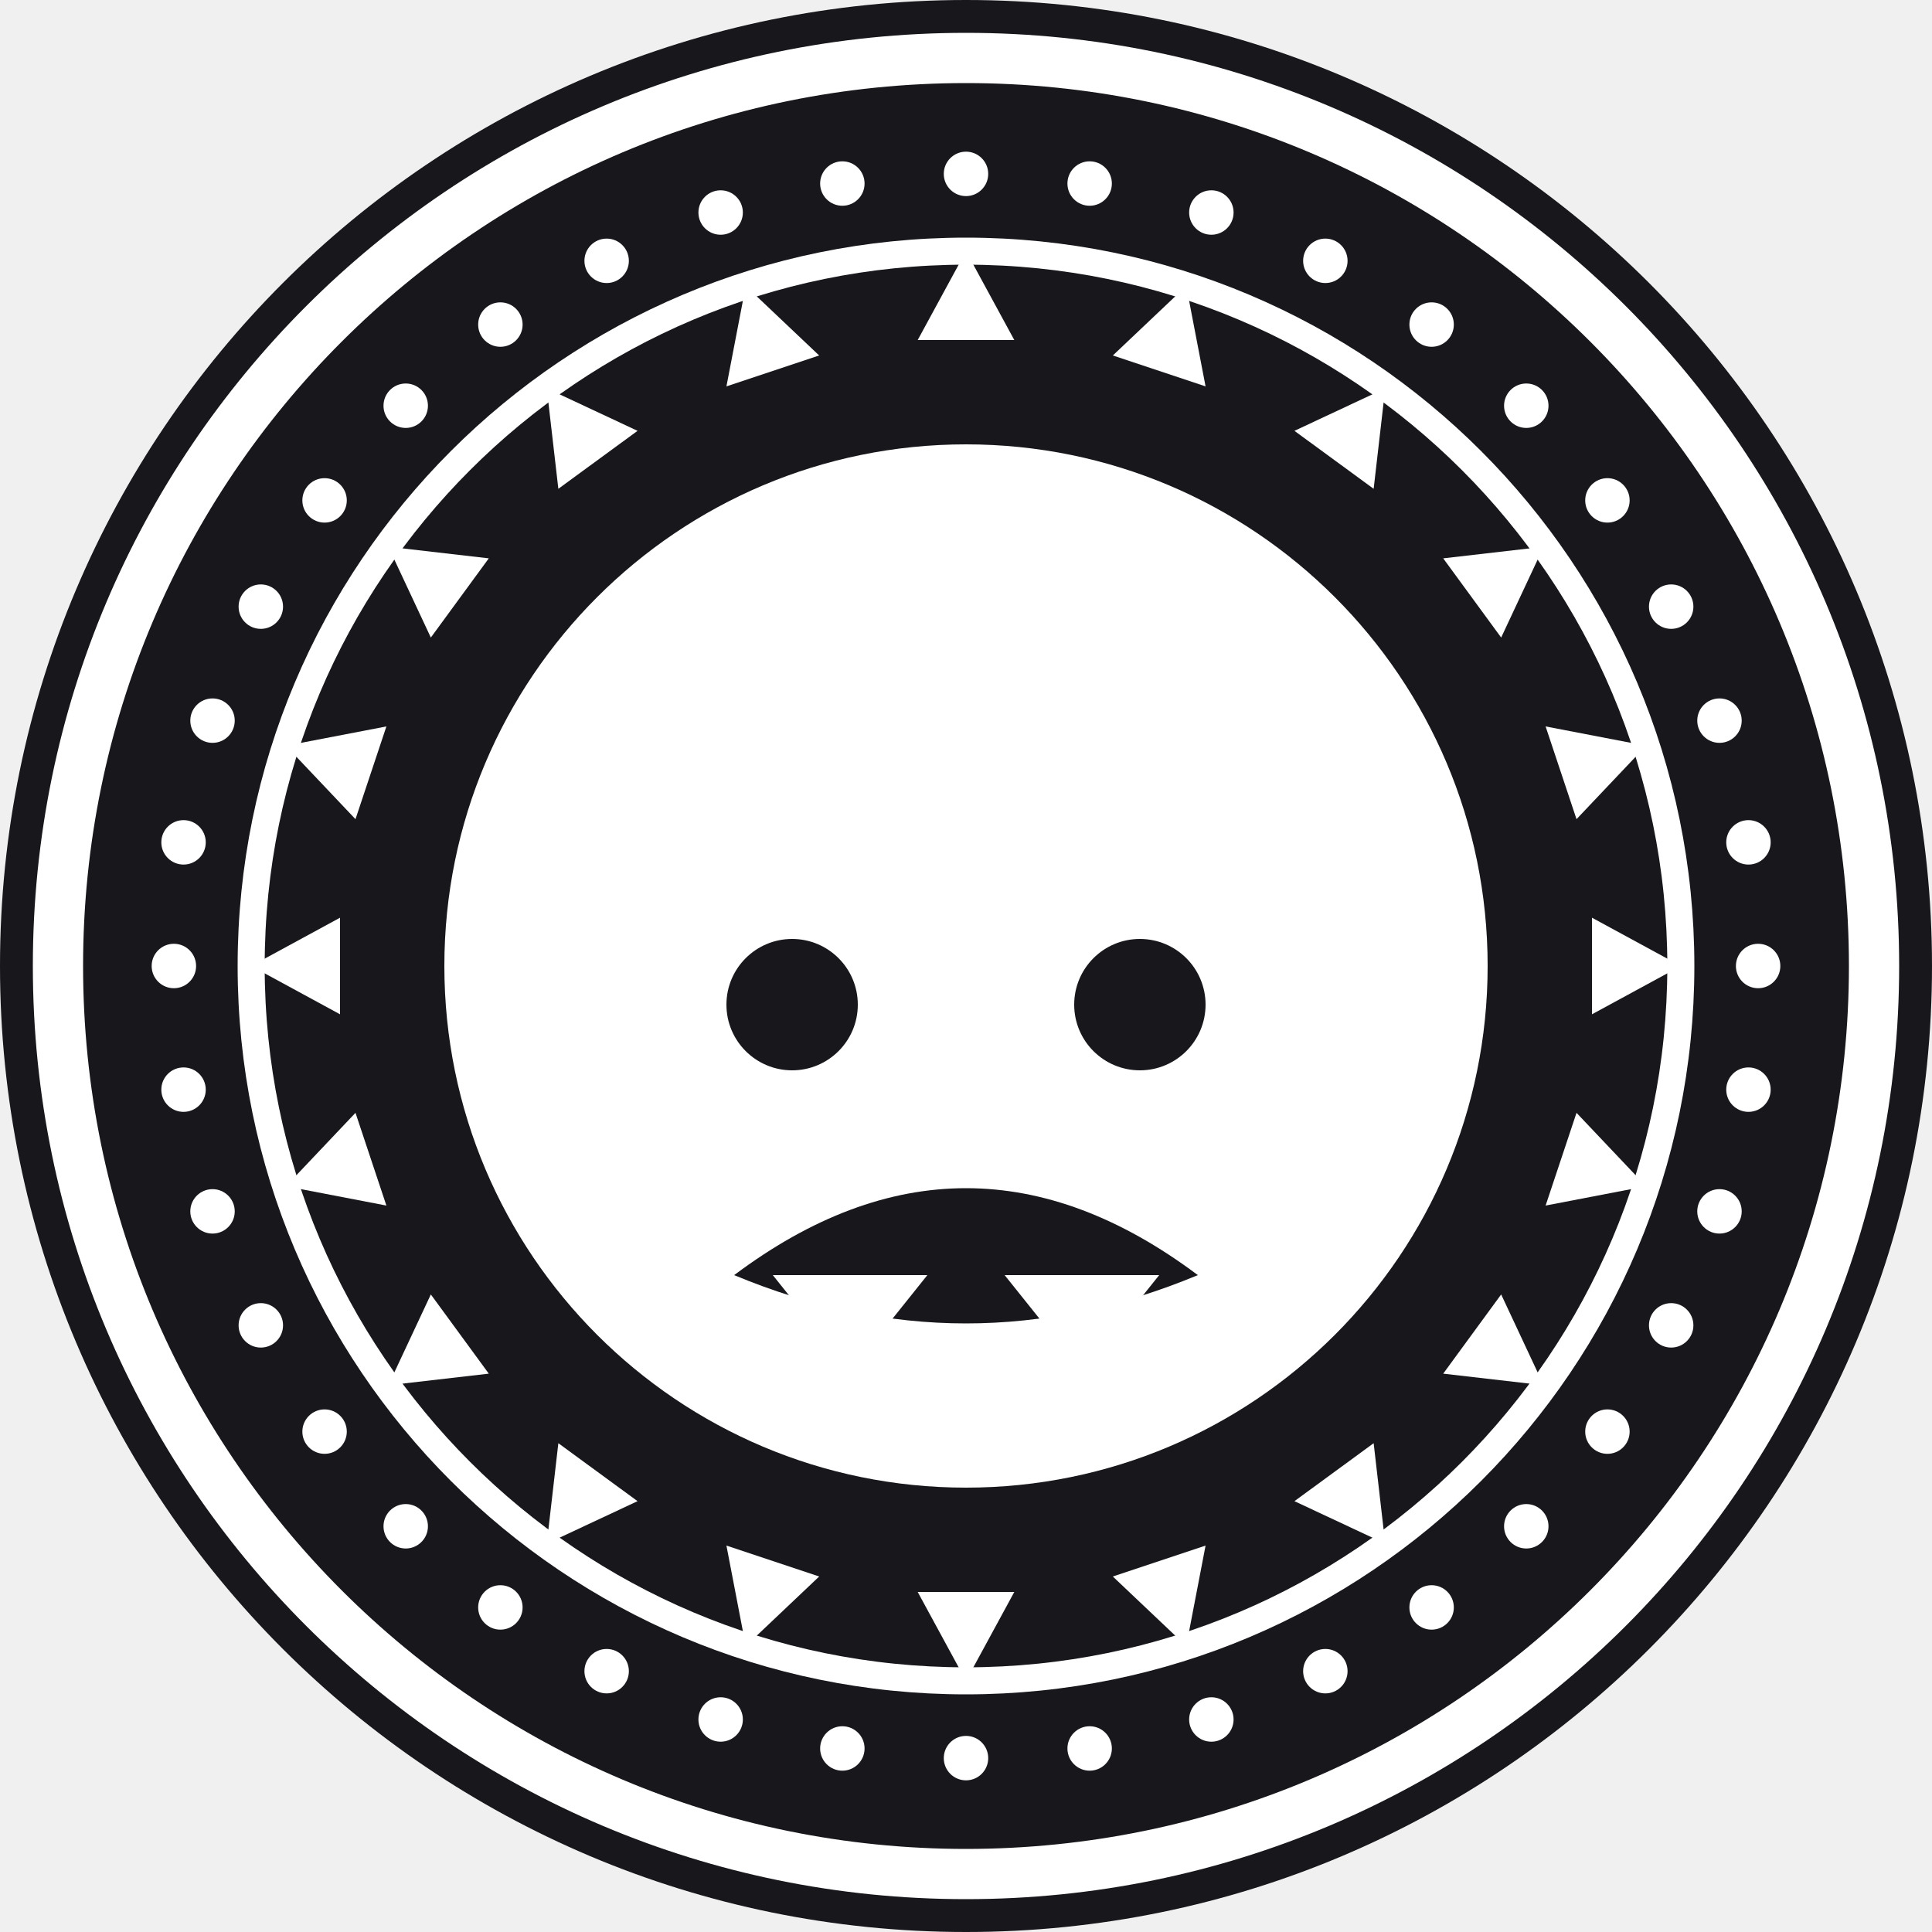
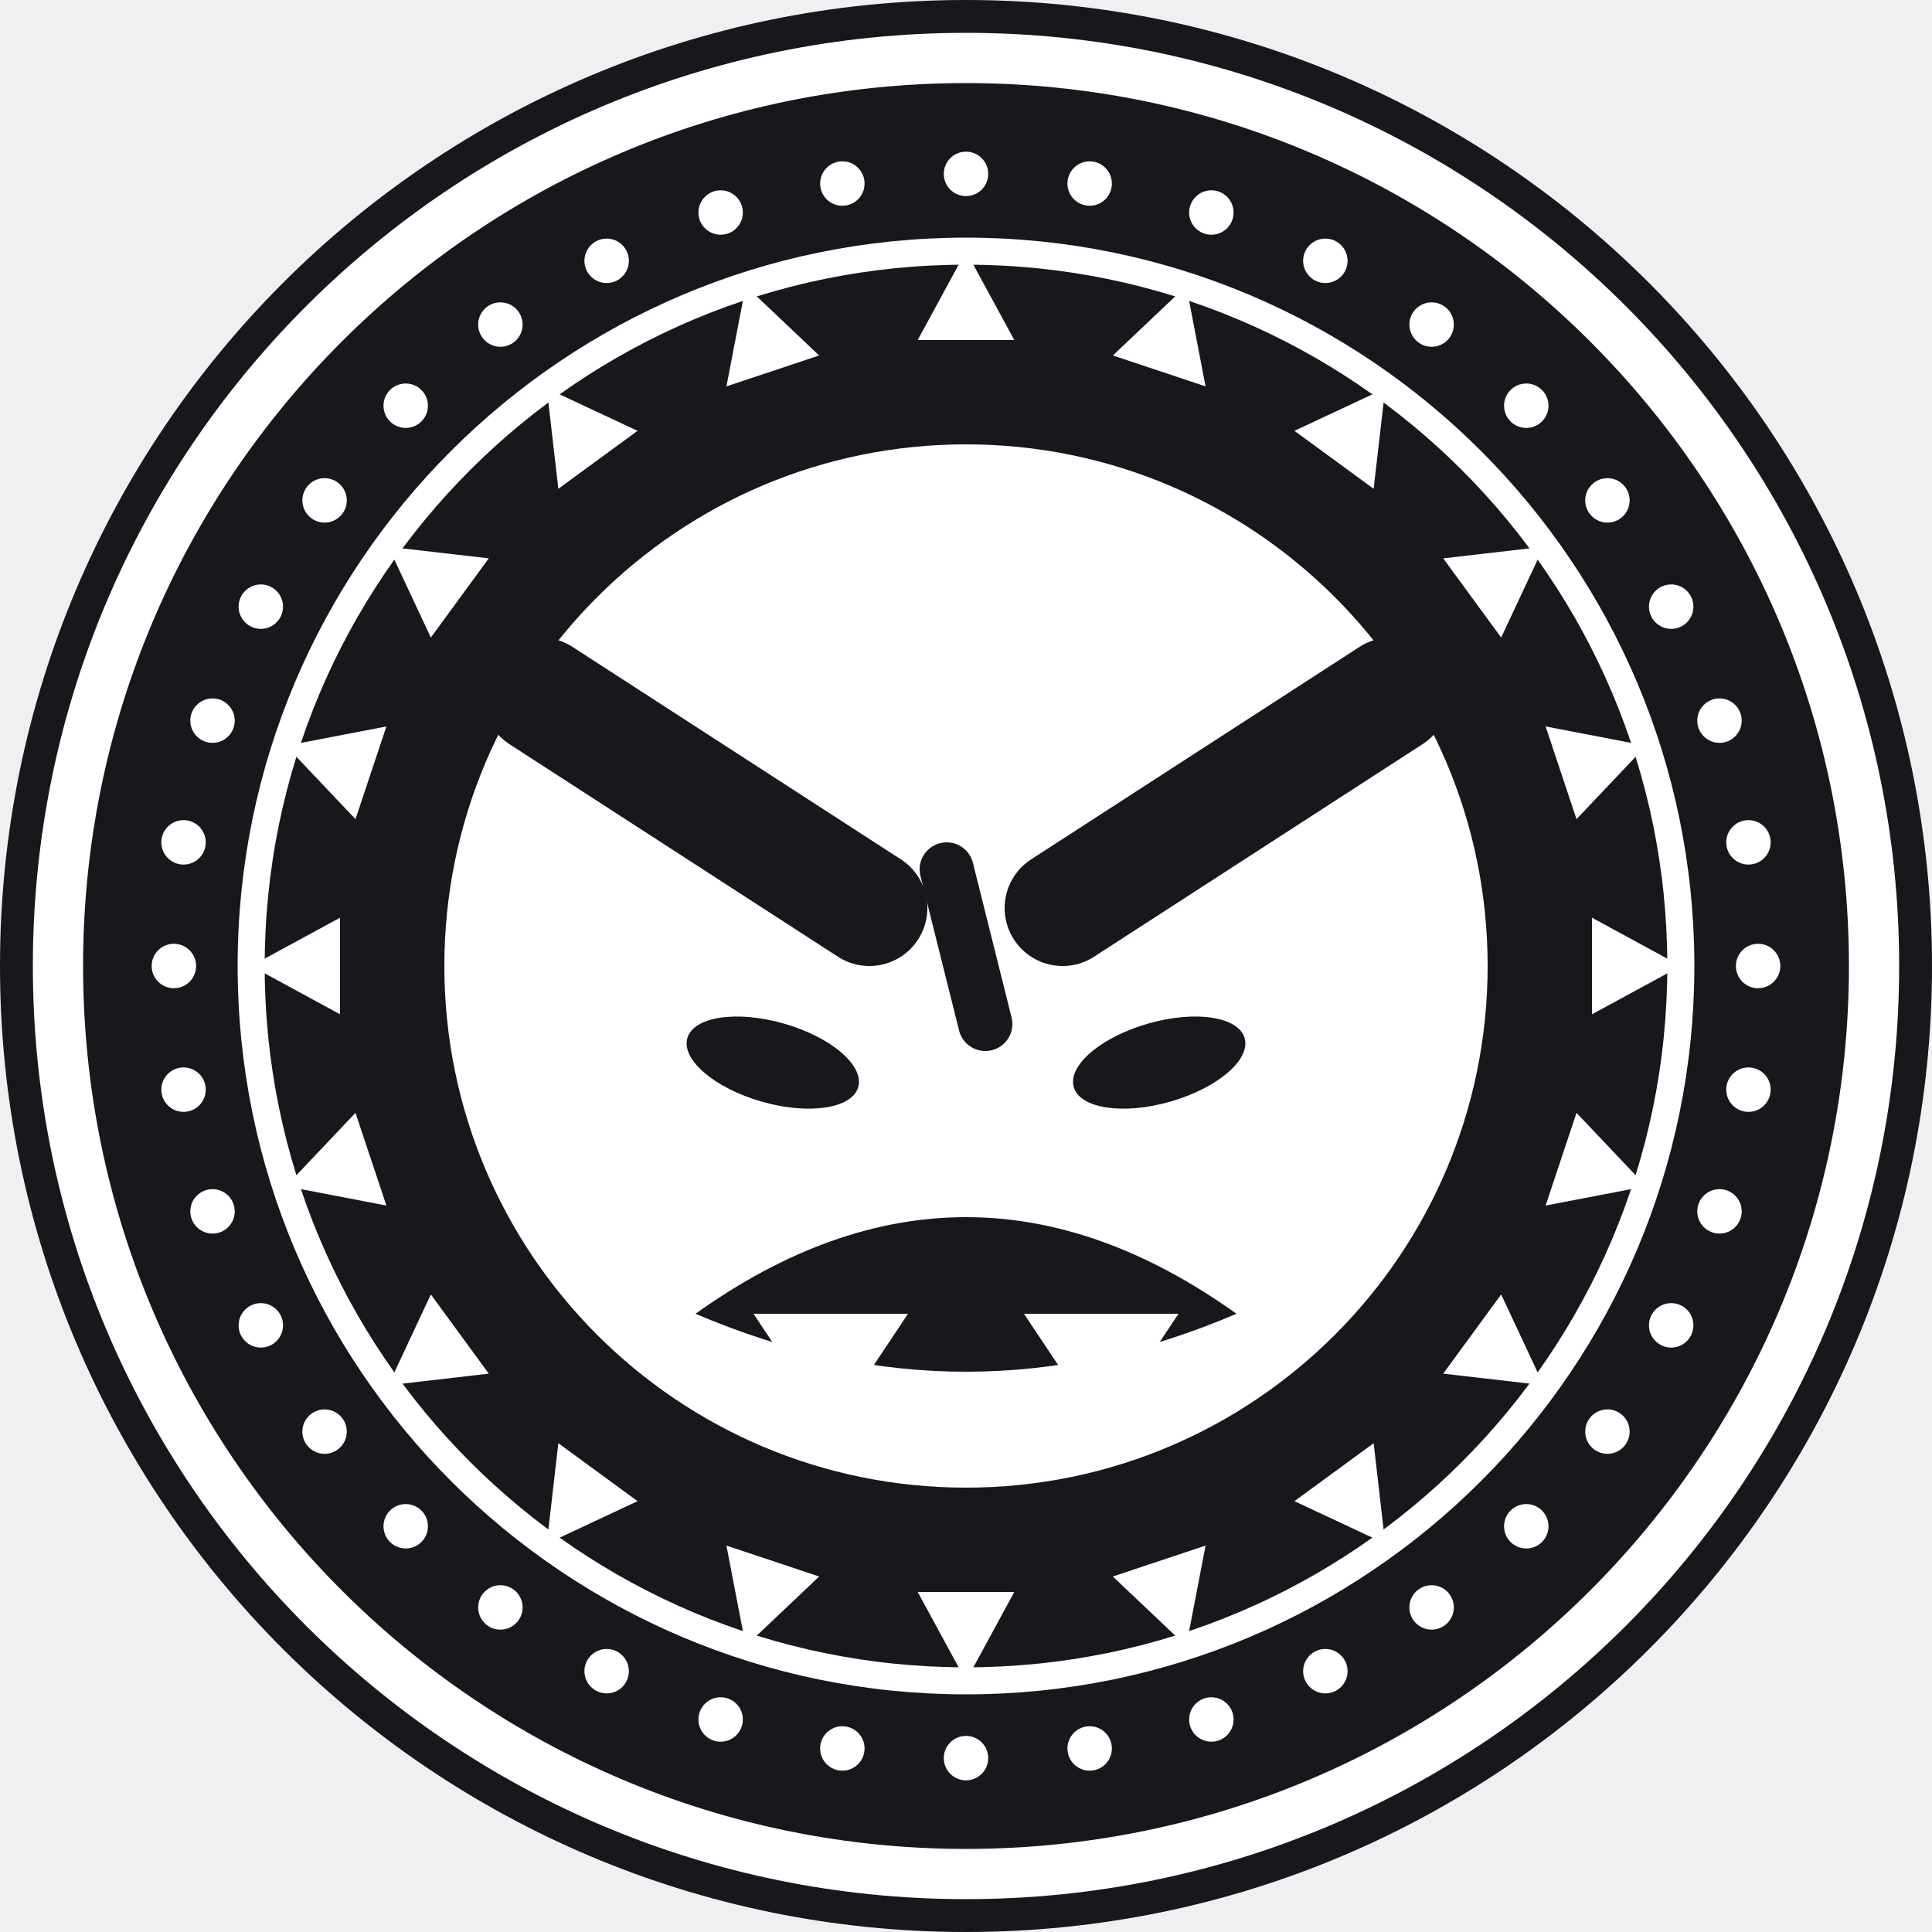
<svg xmlns="http://www.w3.org/2000/svg" viewBox="0 0 100 100" width="100" height="100">
  <circle cx="50" cy="50" r="50" fill="#17171c" />
  <circle cx="50" cy="50" r="47" fill="none" stroke="#fff" stroke-width="2.6" />
  <circle cx="91.0" cy="50.0" r="1.15" fill="#fff" />
  <circle cx="90.5" cy="56.4" r="1.15" fill="#fff" />
  <circle cx="89.0" cy="62.7" r="1.15" fill="#fff" />
  <circle cx="86.5" cy="68.6" r="1.15" fill="#fff" />
  <circle cx="83.2" cy="74.1" r="1.15" fill="#fff" />
  <circle cx="79.0" cy="79.0" r="1.15" fill="#fff" />
  <circle cx="74.1" cy="83.2" r="1.15" fill="#fff" />
  <circle cx="68.6" cy="86.5" r="1.15" fill="#fff" />
  <circle cx="62.7" cy="89.0" r="1.15" fill="#fff" />
  <circle cx="56.4" cy="90.5" r="1.15" fill="#fff" />
  <circle cx="50.0" cy="91.0" r="1.15" fill="#fff" />
  <circle cx="43.6" cy="90.5" r="1.15" fill="#fff" />
  <circle cx="37.3" cy="89.0" r="1.15" fill="#fff" />
  <circle cx="31.4" cy="86.5" r="1.15" fill="#fff" />
  <circle cx="25.9" cy="83.2" r="1.15" fill="#fff" />
  <circle cx="21.0" cy="79.0" r="1.15" fill="#fff" />
  <circle cx="16.8" cy="74.1" r="1.15" fill="#fff" />
  <circle cx="13.5" cy="68.6" r="1.15" fill="#fff" />
  <circle cx="11.0" cy="62.7" r="1.15" fill="#fff" />
  <circle cx="9.5" cy="56.4" r="1.15" fill="#fff" />
  <circle cx="9.0" cy="50.0" r="1.15" fill="#fff" />
  <circle cx="9.5" cy="43.6" r="1.15" fill="#fff" />
  <circle cx="11.0" cy="37.3" r="1.15" fill="#fff" />
  <circle cx="13.5" cy="31.4" r="1.15" fill="#fff" />
  <circle cx="16.8" cy="25.9" r="1.15" fill="#fff" />
  <circle cx="21.0" cy="21.0" r="1.15" fill="#fff" />
  <circle cx="25.9" cy="16.8" r="1.15" fill="#fff" />
  <circle cx="31.4" cy="13.5" r="1.15" fill="#fff" />
  <circle cx="37.3" cy="11.0" r="1.15" fill="#fff" />
  <circle cx="43.6" cy="9.5" r="1.15" fill="#fff" />
  <circle cx="50.0" cy="9.0" r="1.15" fill="#fff" />
  <circle cx="56.4" cy="9.5" r="1.15" fill="#fff" />
  <circle cx="62.7" cy="11.0" r="1.15" fill="#fff" />
  <circle cx="68.6" cy="13.5" r="1.15" fill="#fff" />
  <circle cx="74.1" cy="16.8" r="1.15" fill="#fff" />
  <circle cx="79.0" cy="21.0" r="1.15" fill="#fff" />
  <circle cx="83.2" cy="25.9" r="1.15" fill="#fff" />
  <circle cx="86.5" cy="31.4" r="1.15" fill="#fff" />
  <circle cx="89.0" cy="37.3" r="1.15" fill="#fff" />
  <circle cx="90.5" cy="43.6" r="1.15" fill="#fff" />
  <circle cx="50" cy="50" r="37" fill="none" stroke="#fff" stroke-width="1.4" />
  <circle cx="50" cy="50" r="27" fill="#fff" />
-   <circle cx="50" cy="50" r="27" fill="none" />
-   <g fill="none" stroke="#fff" stroke-width="5" stroke-linecap="round" stroke-linejoin="round">
-     <line x1="33" y1="39" x2="46" y2="45" />
-     <line x1="67" y1="39" x2="54" y2="45" />
-   </g>
-   <circle cx="41" cy="52" r="3.4" fill="#17171c" />
-   <circle cx="59" cy="52" r="3.4" fill="#17171c" />
-   <path d="M38 66 q12 -9 24 0 q-12 5 -24 0 Z" fill="#17171c" />
-   <polygon points="40,66 44,71 48,66" fill="#fff" />
-   <polygon points="52,66 56,71 60,66" fill="#fff" />
+   <path d="M28 36 L45 47" fill="none" stroke="#17171c" stroke-width="6" stroke-linecap="round" />
+   <path d="M72 36 L55 47" fill="none" stroke="#17171c" stroke-width="6" stroke-linecap="round" />
+   <line x1="49" y1="45" x2="51" y2="53" stroke="#17171c" stroke-width="2.8" stroke-linecap="round" />
+   <ellipse cx="40" cy="55" rx="4.6" ry="2.1" transform="rotate(16 40 55)" fill="#17171c" />
+   <ellipse cx="60" cy="55" rx="4.6" ry="2.1" transform="rotate(-16 60 55)" fill="#17171c" />
+   <path d="M36 68 q14 -10 28 0 q-14 6 -28 0 Z" fill="#17171c" />
+   <polygon points="39,68 43,74 47,68" fill="#fff" />
+   <polygon points="53,68 57,74 61,68" fill="#fff" />
  <polygon points="87.0,50.0 82.4,47.5 82.4,52.5" fill="#fff" />
  <polygon points="85.2,61.4 81.6,57.6 80.0,62.4" fill="#fff" />
  <polygon points="79.9,71.7 77.7,67.0 74.7,71.1" fill="#fff" />
  <polygon points="71.7,79.9 71.1,74.7 67.0,77.7" fill="#fff" />
  <polygon points="61.4,85.2 62.4,80.0 57.6,81.6" fill="#fff" />
  <polygon points="50.0,87.0 52.5,82.4 47.5,82.4" fill="#fff" />
  <polygon points="38.6,85.2 42.4,81.6 37.6,80.0" fill="#fff" />
  <polygon points="28.3,79.9 33.0,77.7 28.9,74.7" fill="#fff" />
  <polygon points="20.1,71.7 25.3,71.1 22.3,67.0" fill="#fff" />
  <polygon points="14.8,61.4 20.0,62.4 18.4,57.6" fill="#fff" />
  <polygon points="13.0,50.0 17.6,52.5 17.6,47.5" fill="#fff" />
  <polygon points="14.8,38.6 18.4,42.4 20.0,37.6" fill="#fff" />
  <polygon points="20.1,28.3 22.3,33.0 25.3,28.9" fill="#fff" />
  <polygon points="28.3,20.1 28.9,25.3 33.0,22.3" fill="#fff" />
  <polygon points="38.6,14.8 37.6,20.0 42.4,18.4" fill="#fff" />
  <polygon points="50.0,13.0 47.5,17.6 52.5,17.6" fill="#fff" />
  <polygon points="61.4,14.8 57.6,18.4 62.4,20.0" fill="#fff" />
  <polygon points="71.7,20.1 67.0,22.3 71.1,25.3" fill="#fff" />
  <polygon points="79.9,28.3 74.7,28.9 77.7,33.0" fill="#fff" />
  <polygon points="85.2,38.6 80.0,37.6 81.6,42.4" fill="#fff" />
</svg>
